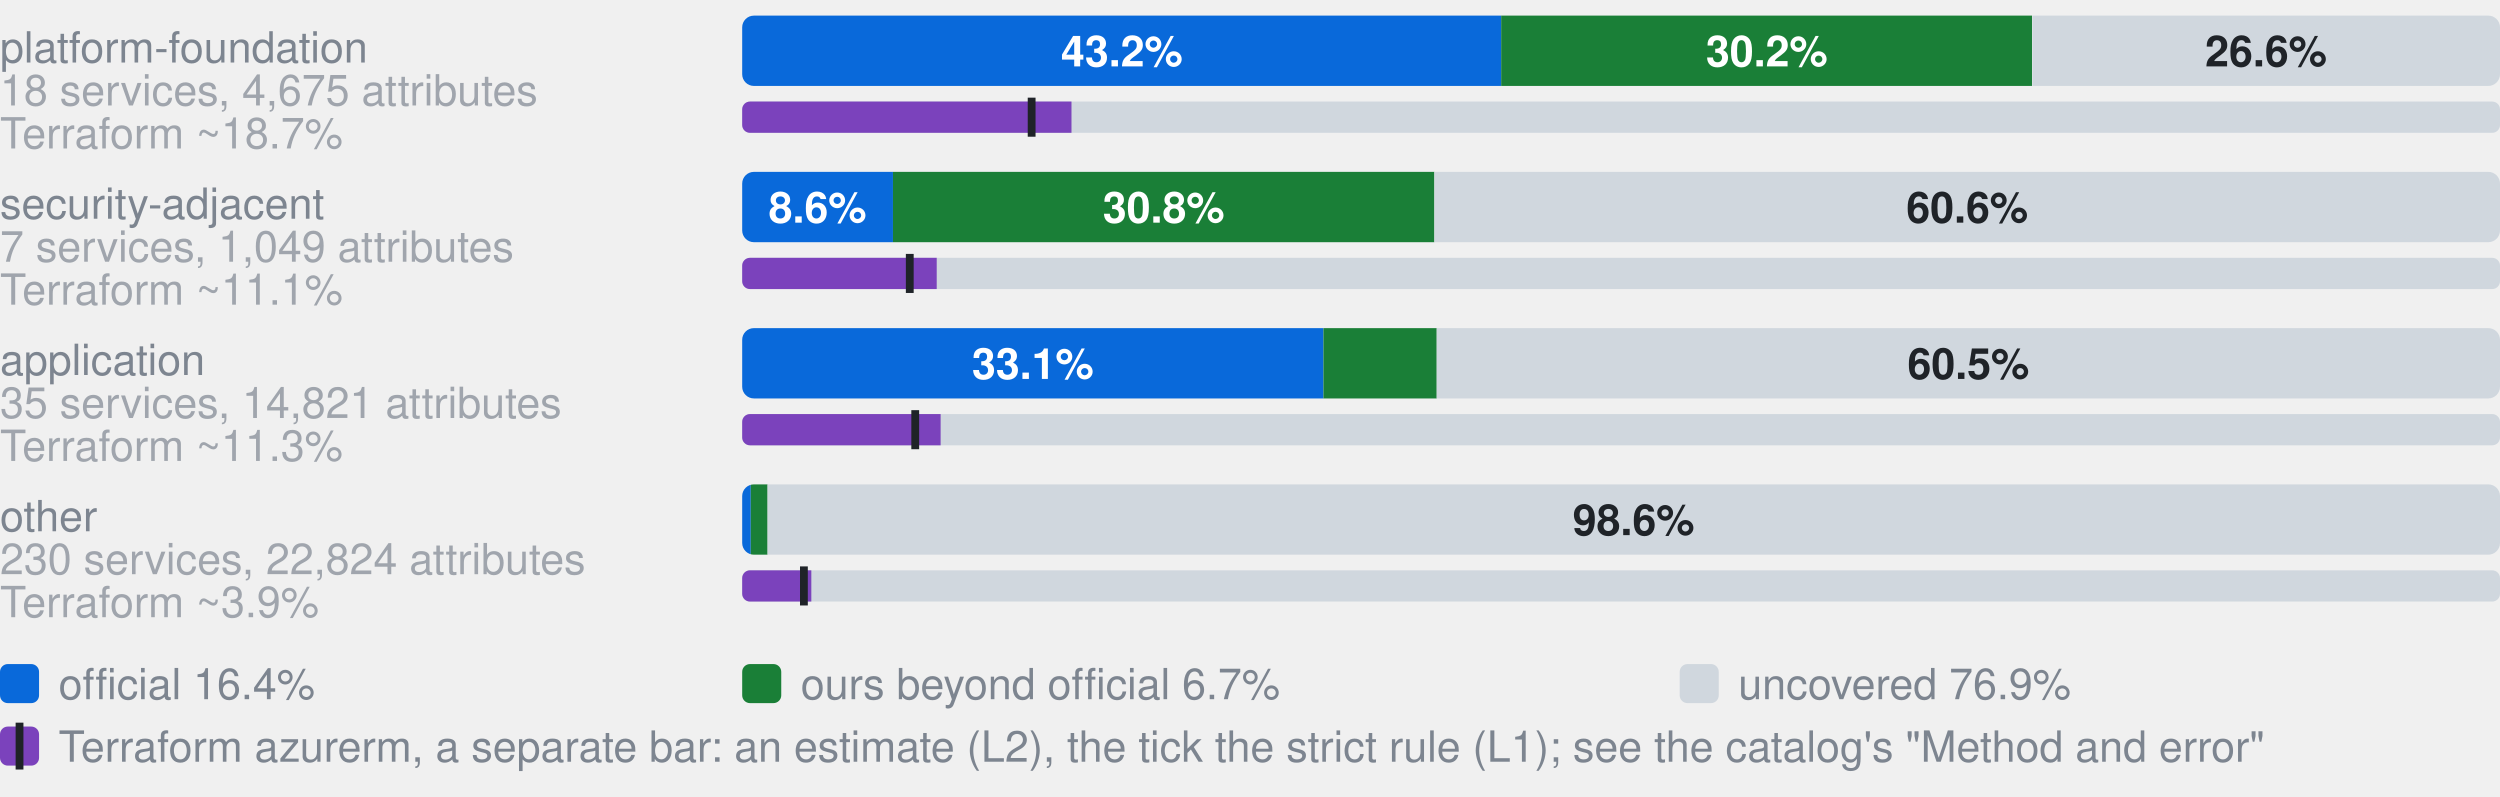
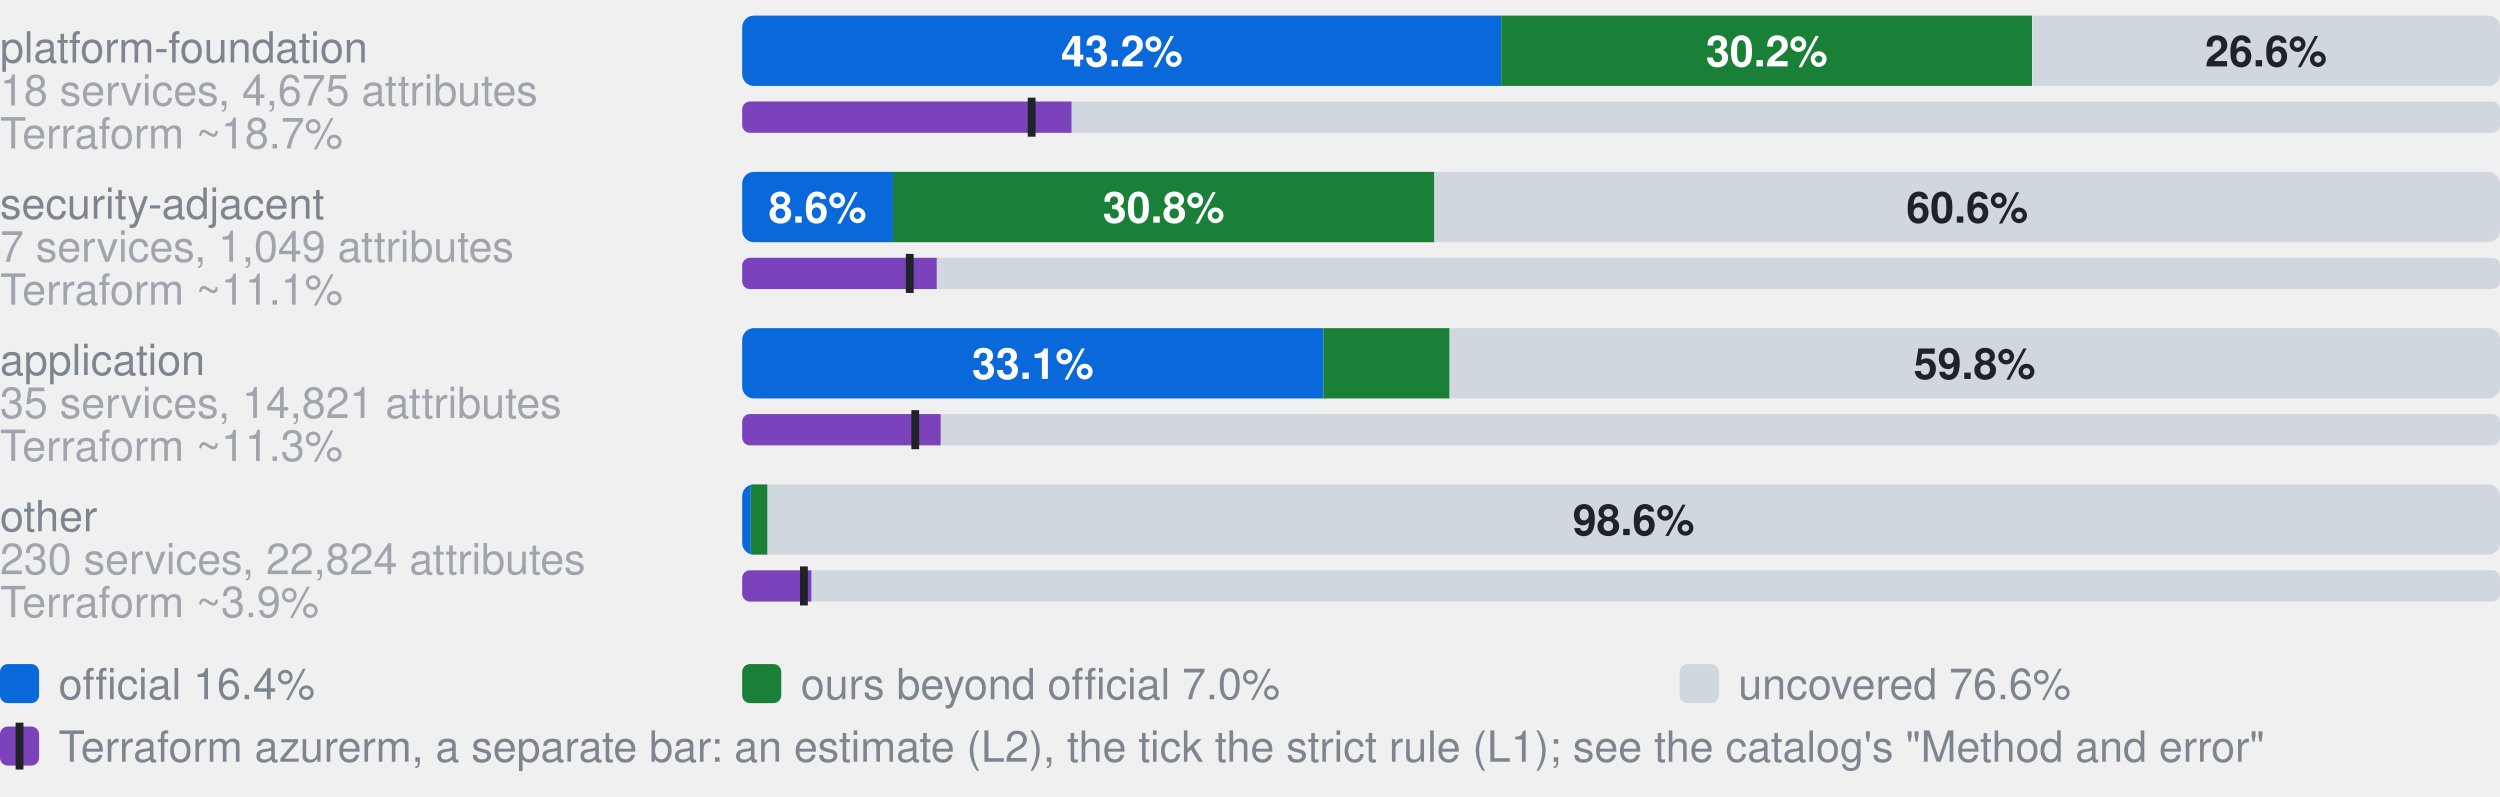
- <svg xmlns="http://www.w3.org/2000/svg" width="640" height="204" viewBox="0 0 640 204" role="img" aria-label="Coverage by category. platform-foundation, 18 services, 4,675 attributes: 43.2% official, 30.2% ours beyond official, 26.6% uncovered, of 4675 attributes; Terraform azurerm, an estimate: 18.7% (L2), 16.5% by the strict rule (L1); security-adjacent, 7 services, 1,049 attributes: 8.6% official, 30.8% ours beyond official, 60.6% uncovered, of 1049 attributes; Terraform azurerm, an estimate: 11.1% (L2), 9.5% by the strict rule (L1); application, 35 services, 14,821 attributes: 33.1% official, 6.4% ours beyond official, 60.5% uncovered, of 14821 attributes; Terraform azurerm, an estimate: 11.3% (L2), 9.8% by the strict rule (L1); other, 230 services, 22,824 attributes: 0.5% official, 1.0% ours beyond official, 98.6% uncovered, of 22824 attributes; Terraform azurerm, an estimate: 3.9% (L2), 3.5% by the strict rule (L1)">
+ <svg xmlns="http://www.w3.org/2000/svg" width="640" height="204" viewBox="0 0 640 204" role="img" aria-label="Coverage by category. platform-foundation, 18 services, 4,675 attributes: 43.2% official, 30.2% ours beyond official, 26.6% uncovered, of 4675 attributes; Terraform azurerm, an estimate: 18.7% (L2), 16.5% by the strict rule (L1); security-adjacent, 7 services, 1,049 attributes: 8.6% official, 30.8% ours beyond official, 60.6% uncovered, of 1049 attributes; Terraform azurerm, an estimate: 11.1% (L2), 9.5% by the strict rule (L1); application, 35 services, 14,821 attributes: 33.1% official, 7.2% ours beyond official, 59.8% uncovered, of 14821 attributes; Terraform azurerm, an estimate: 11.3% (L2), 9.8% by the strict rule (L1); other, 230 services, 22,824 attributes: 0.5% official, 1.0% ours beyond official, 98.6% uncovered, of 22824 attributes; Terraform azurerm, an estimate: 3.9% (L2), 3.5% by the strict rule (L1)">
  <style>text{font-family:-apple-system,BlinkMacSystemFont,"Segoe UI",Helvetica,Arial,sans-serif}.s{font-size:11px;font-weight:600}.t{font-size:11px;fill:#7d8590}.h{font-size:12px;font-weight:600;fill:#7d8590}</style>
  <text x="0" y="16.0" class="t">platform-foundation</text>
  <text x="0" y="27.0" class="t" opacity="0.7">18 services, 4,675 attributes</text>
  <clipPath id="g0">
    <rect x="190.0" y="4.0" width="450.0" height="18.0" rx="3" />
  </clipPath>
  <g clip-path="url(#g0)">
    <rect x="190.0" y="4.0" width="194.3" height="18.0" fill="#0969da" />
    <rect x="384.3" y="4.0" width="135.9" height="18.0" fill="#1a7f37" />
    <rect x="520.3" y="4.0" width="119.7" height="18.0" fill="#d0d7de" />
  </g>
  <text x="287.2" y="17.0" text-anchor="middle" fill="#fff" class="s">43.2%</text>
  <text x="452.3" y="17.0" text-anchor="middle" fill="#fff" class="s">30.2%</text>
  <text x="580.1" y="17.0" text-anchor="middle" fill="#1f2328" class="s">26.6%</text>
  <text x="0" y="38.0" class="t" opacity="0.7">Terraform ~18.7%</text>
  <clipPath id="t0">
    <rect x="190.0" y="26.0" width="450.0" height="8.0" rx="2" />
  </clipPath>
  <g clip-path="url(#t0)">
    <rect x="190.0" y="26.0" width="450.0" height="8.0" fill="#d0d7de" />
    <rect x="190.0" y="26.0" width="84.3" height="8.0" fill="#7b42bc" />
  </g>
  <rect x="263.1" y="25.0" width="2" height="10.0" fill="#1f2328" />
  <text x="0" y="56.0" class="t">security-adjacent</text>
  <text x="0" y="67.0" class="t" opacity="0.7">7 services, 1,049 attributes</text>
  <clipPath id="g1">
    <rect x="190.0" y="44.0" width="450.0" height="18.0" rx="3" />
  </clipPath>
  <g clip-path="url(#g1)">
    <rect x="190.0" y="44.0" width="38.6" height="18.0" fill="#0969da" />
    <rect x="228.6" y="44.0" width="138.6" height="18.0" fill="#1a7f37" />
    <rect x="367.2" y="44.0" width="272.8" height="18.0" fill="#d0d7de" />
  </g>
  <text x="209.3" y="57.0" text-anchor="middle" fill="#fff" class="s">8.6%</text>
  <text x="297.9" y="57.0" text-anchor="middle" fill="#fff" class="s">30.8%</text>
  <text x="503.6" y="57.0" text-anchor="middle" fill="#1f2328" class="s">60.6%</text>
  <text x="0" y="78.0" class="t" opacity="0.7">Terraform ~11.1%</text>
  <clipPath id="t1">
    <rect x="190.0" y="66.0" width="450.0" height="8.0" rx="2" />
  </clipPath>
  <g clip-path="url(#t1)">
    <rect x="190.0" y="66.0" width="450.0" height="8.0" fill="#d0d7de" />
    <rect x="190.0" y="66.0" width="49.8" height="8.0" fill="#7b42bc" />
  </g>
  <rect x="231.9" y="65.0" width="2" height="10.0" fill="#1f2328" />
  <text x="0" y="96.0" class="t">application</text>
  <text x="0" y="107.0" class="t" opacity="0.7">35 services, 14,821 attributes</text>
  <clipPath id="g2">
    <rect x="190.0" y="84.0" width="450.0" height="18.0" rx="3" />
  </clipPath>
  <g clip-path="url(#g2)">
    <rect x="190.0" y="84.0" width="148.8" height="18.0" fill="#0969da" />
-     <rect x="338.8" y="84.0" width="29.0" height="18.0" fill="#1a7f37" />
-     <rect x="367.8" y="84.0" width="272.2" height="18.0" fill="#d0d7de" />
+     <rect x="338.8" y="84.0" width="32.3" height="18.0" fill="#1a7f37" />
+     <rect x="371.1" y="84.0" width="268.9" height="18.0" fill="#d0d7de" />
  </g>
  <text x="264.4" y="97.0" text-anchor="middle" fill="#fff" class="s">33.1%</text>
-   <text x="503.9" y="97.0" text-anchor="middle" fill="#1f2328" class="s">60.5%</text>
+   <text x="505.5" y="97.0" text-anchor="middle" fill="#1f2328" class="s">59.8%</text>
  <text x="0" y="118.0" class="t" opacity="0.7">Terraform ~11.3%</text>
  <clipPath id="t2">
    <rect x="190.0" y="106.0" width="450.0" height="8.0" rx="2" />
  </clipPath>
  <g clip-path="url(#t2)">
    <rect x="190.0" y="106.0" width="450.0" height="8.0" fill="#d0d7de" />
    <rect x="190.0" y="106.0" width="50.8" height="8.0" fill="#7b42bc" />
  </g>
  <rect x="233.3" y="105.0" width="2" height="10.0" fill="#1f2328" />
  <text x="0" y="136.0" class="t">other</text>
  <text x="0" y="147.0" class="t" opacity="0.7">230 services, 22,824 attributes</text>
  <clipPath id="g3">
    <rect x="190.0" y="124.0" width="450.0" height="18.0" rx="3" />
  </clipPath>
  <g clip-path="url(#g3)">
    <rect x="190.0" y="124.0" width="2.2" height="18.0" fill="#0969da" />
    <rect x="192.2" y="124.0" width="4.3" height="18.0" fill="#1a7f37" />
    <rect x="196.5" y="124.0" width="443.5" height="18.0" fill="#d0d7de" />
  </g>
  <text x="418.2" y="137.0" text-anchor="middle" fill="#1f2328" class="s">98.6%</text>
  <text x="0" y="158.0" class="t" opacity="0.7">Terraform ~3.9%</text>
  <clipPath id="t3">
    <rect x="190.0" y="146.0" width="450.0" height="8.0" rx="2" />
  </clipPath>
  <g clip-path="url(#t3)">
    <rect x="190.0" y="146.0" width="450.0" height="8.0" fill="#d0d7de" />
    <rect x="190.0" y="146.0" width="17.7" height="8.0" fill="#7b42bc" />
  </g>
  <rect x="204.8" y="145.0" width="2" height="10.0" fill="#1f2328" />
  <rect x="0" y="170" width="10" height="10" rx="2" fill="#0969da" />
  <text x="15" y="179" class="t">official 16.4%</text>
  <rect x="190" y="170" width="10" height="10" rx="2" fill="#1a7f37" />
-   <text x="205" y="179" class="t">ours beyond official 6.7%</text>
+   <text x="205" y="179" class="t">ours beyond official 7.0%</text>
  <rect x="430" y="170" width="10" height="10" rx="2" fill="#d0d7de" />
-   <text x="445" y="179" class="t">uncovered 76.9%</text>
+   <text x="445" y="179" class="t">uncovered 76.6%</text>
  <rect x="0" y="186" width="10" height="10" rx="2" fill="#7b42bc" />
  <rect x="4" y="185" width="2" height="12" fill="#1f2328" />
  <text x="15" y="195" class="t">Terraform azurerm, a separate bar: an estimate (L2), the tick the strict rule (L1); see the catalog's "Method and error"</text>
</svg>
